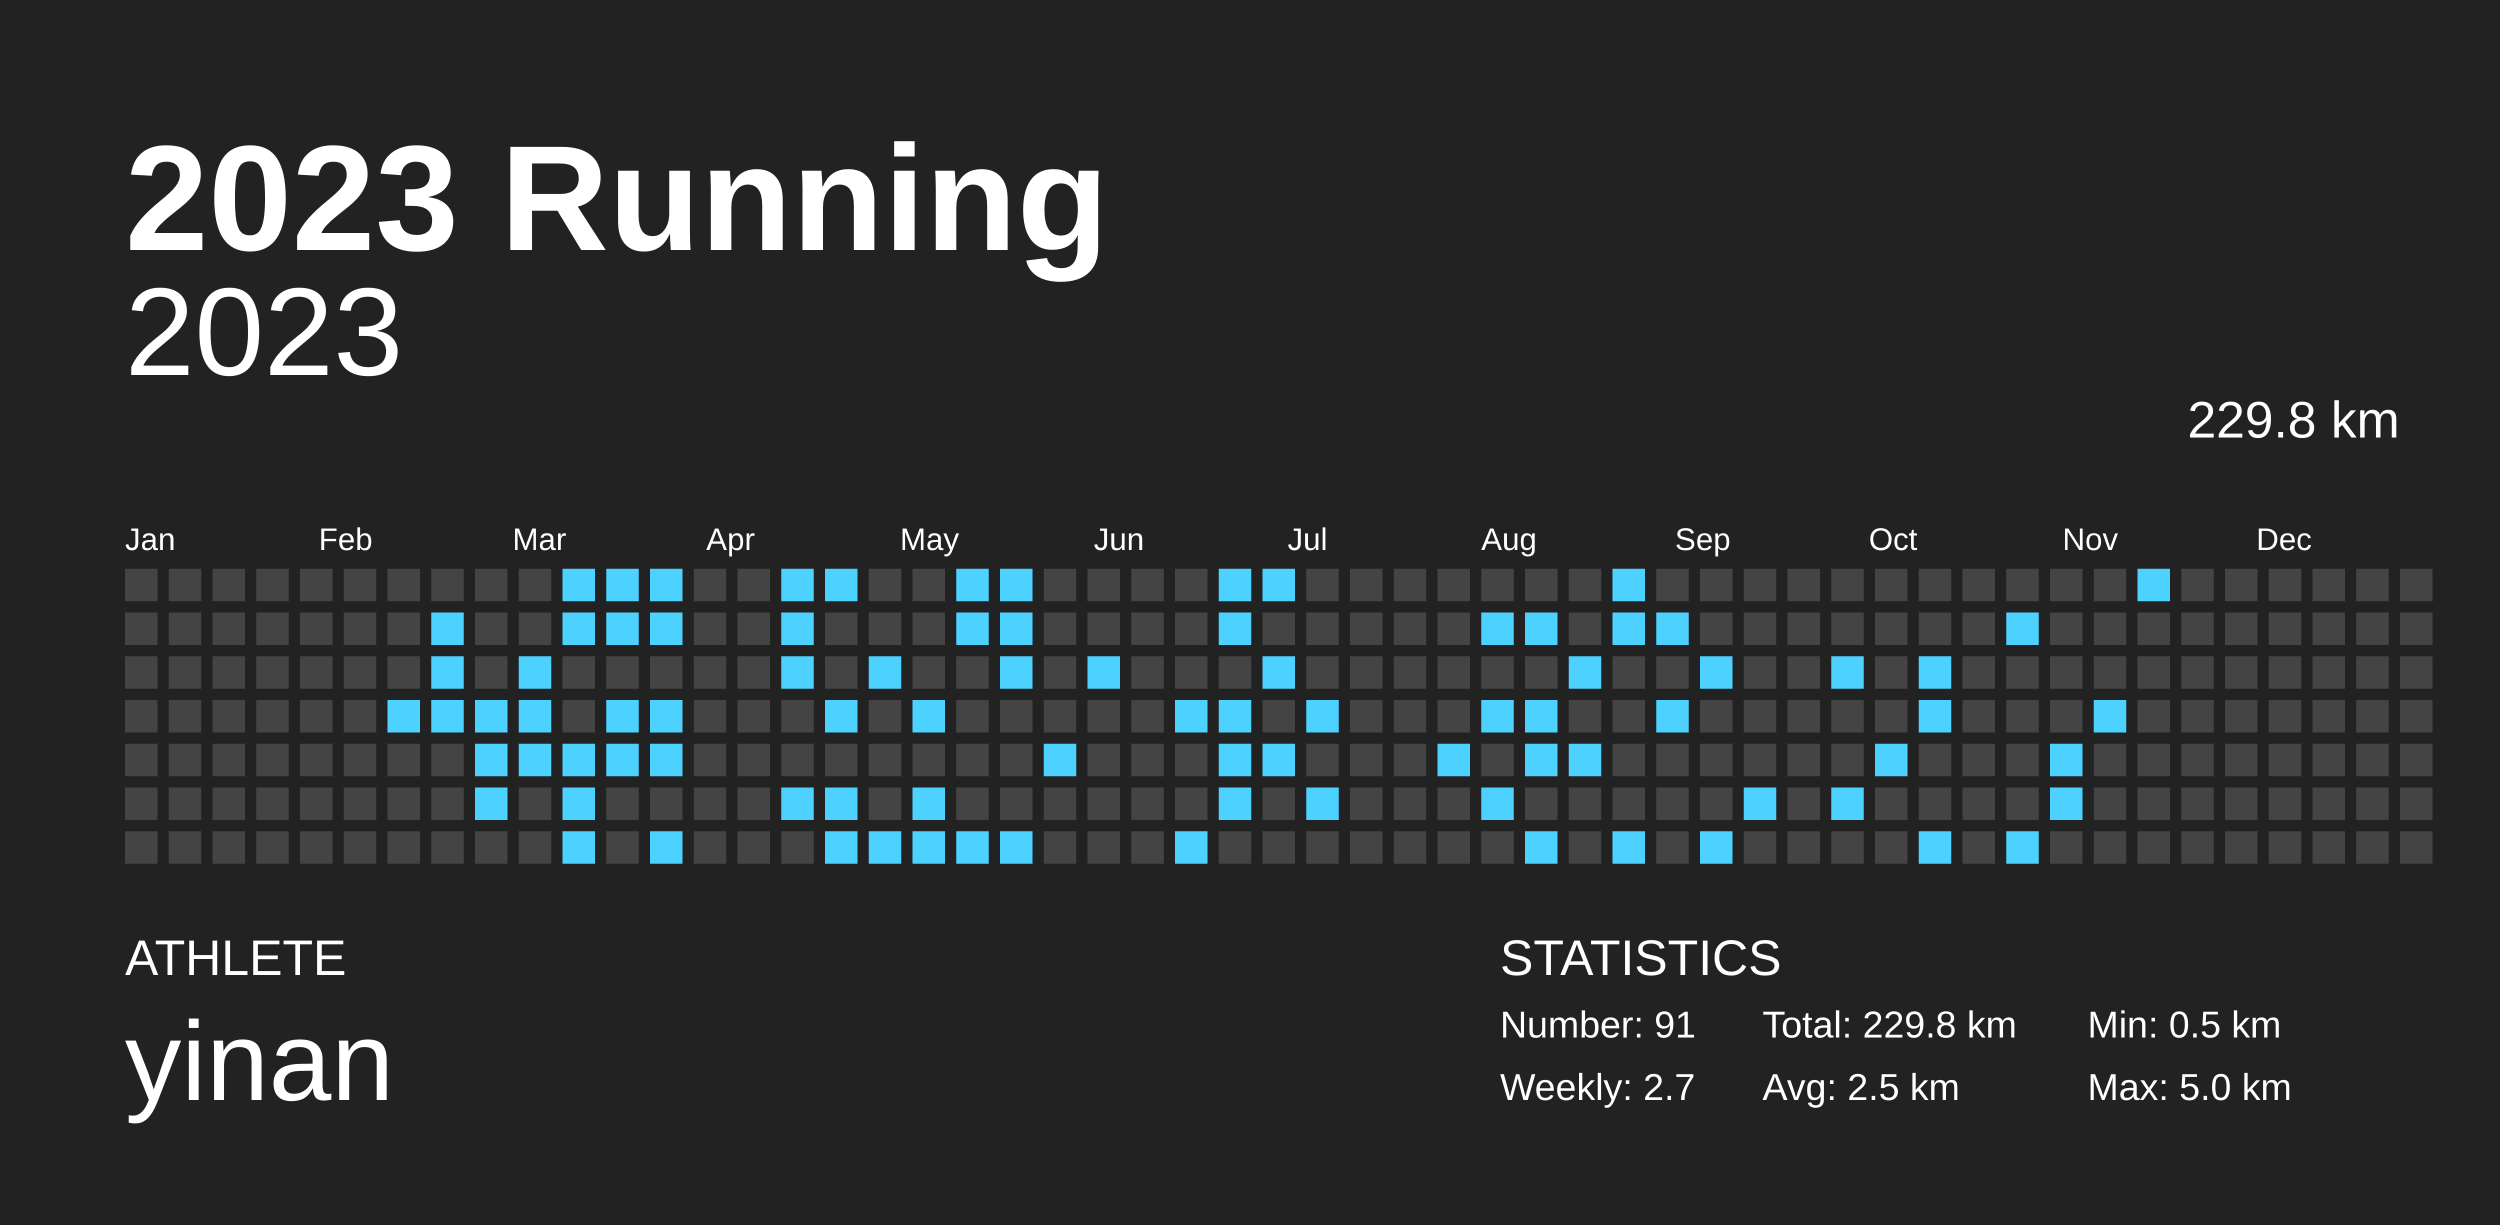
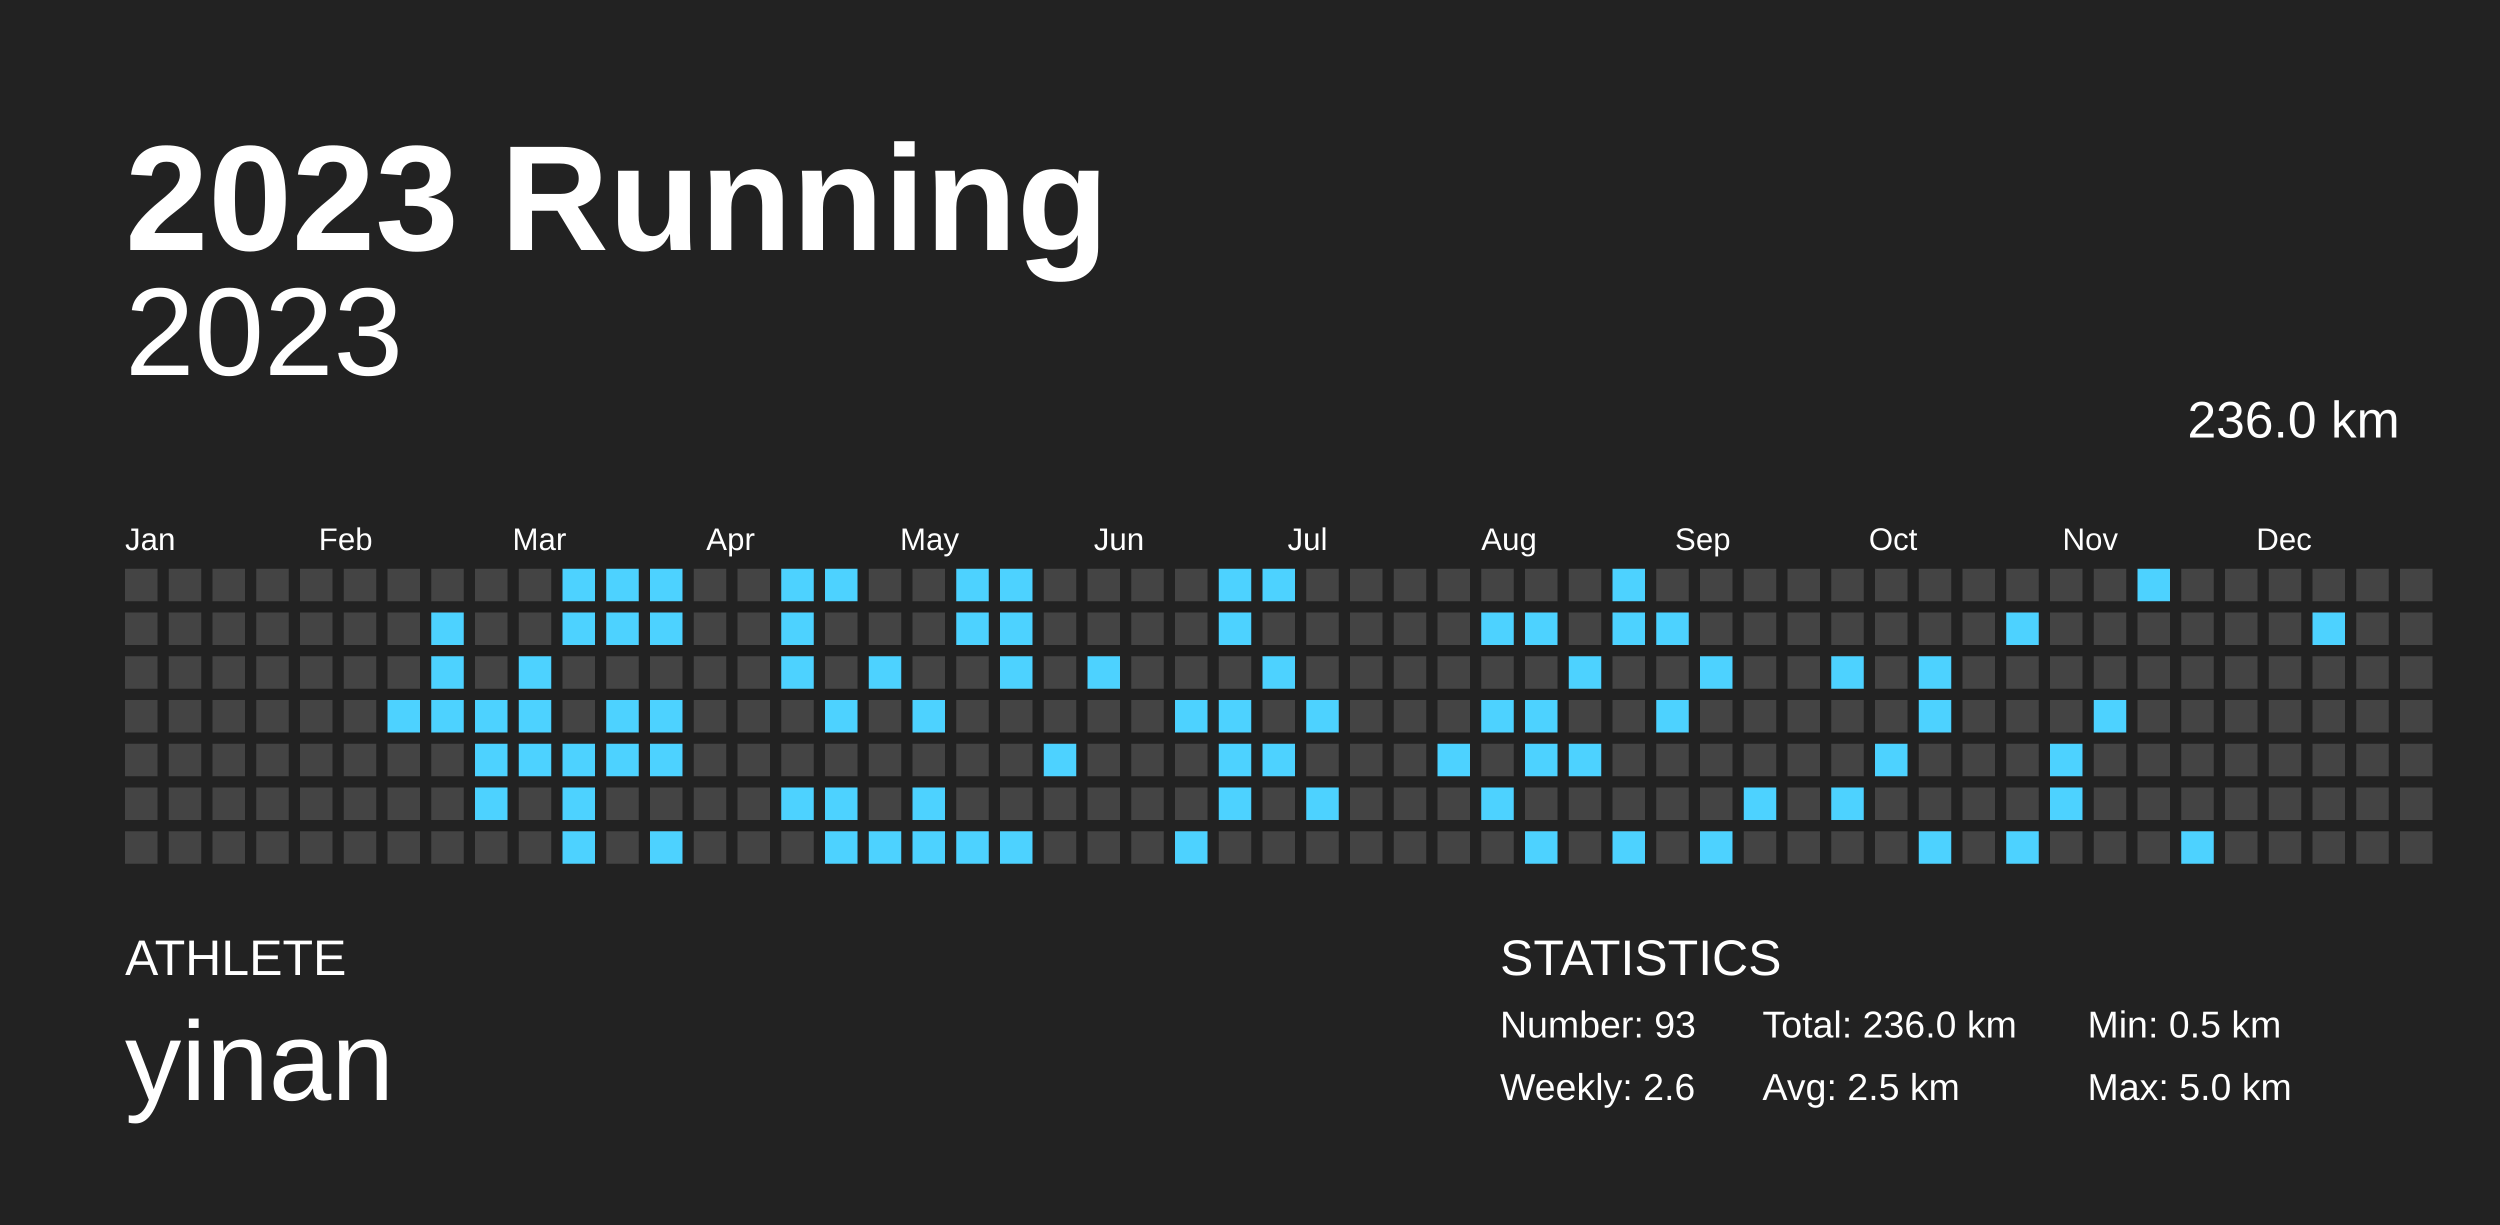
<svg xmlns="http://www.w3.org/2000/svg" baseProfile="full" height="98mm" version="1.1" viewBox="0,0,200,98" width="200mm">
  <defs />
  <rect fill="#222222" height="98" width="200" x="0" y="0" />
  <text fill="#FFFFFF" style="font-size:12px; font-family:Arial; font-weight:bold;" x="10" y="20">2023 Running</text>
  <text fill="#FFFFFF" style="font-size:4px; font-family:Arial" x="10" y="78">ATHLETE</text>
  <text fill="#FFFFFF" style="font-size:9px; font-family:Arial" x="10" y="88">yinan</text>
  <text fill="#FFFFFF" style="font-size:4px; font-family:Arial" x="120" y="78">STATISTICS</text>
-   <text fill="#FFFFFF" style="font-size:3px; font-family:Arial" x="120" y="83">Number: 91</text>
-   <text fill="#FFFFFF" style="font-size:3px; font-family:Arial" x="120" y="88">Weekly: 2.7</text>
-   <text fill="#FFFFFF" style="font-size:3px; font-family:Arial" x="141" y="83">Total: 229.8 km</text>
+   <text fill="#FFFFFF" style="font-size:3px; font-family:Arial" x="120" y="83">Number: 93</text>
+   <text fill="#FFFFFF" style="font-size:3px; font-family:Arial" x="120" y="88">Weekly: 2.6</text>
+   <text fill="#FFFFFF" style="font-size:3px; font-family:Arial" x="141" y="83">Total: 236.0 km</text>
  <text fill="#FFFFFF" style="font-size:3px; font-family:Arial" x="141" y="88">Avg: 2.5 km</text>
  <text fill="#FFFFFF" style="font-size:3px; font-family:Arial" x="167" y="83">Min: 0.5 km</text>
  <text fill="#FFFFFF" style="font-size:3px; font-family:Arial" x="167" y="88">Max: 5.0 km</text>
  <text alignment-baseline="hanging" fill="#FFFFFF" style="font-size:10.0px; font-family:Arial;" x="10" y="30">2023</text>
-   <text alignment-baseline="hanging" fill="#FFFFFF" style="font-size:4.125px; font-family:Arial;" x="175" y="35">229.8 km</text>
+   <text alignment-baseline="hanging" fill="#FFFFFF" style="font-size:4.125px; font-family:Arial;" x="175" y="35">236.0 km</text>
  <text fill="#FFFFFF" style="font-size:2.5px; font-family:Arial" x="10.0" y="44">Jan</text>
  <text fill="#FFFFFF" style="font-size:2.5px; font-family:Arial" x="25.5" y="44">Feb</text>
  <text fill="#FFFFFF" style="font-size:2.5px; font-family:Arial" x="41.0" y="44">Mar</text>
  <text fill="#FFFFFF" style="font-size:2.5px; font-family:Arial" x="56.5" y="44">Apr</text>
  <text fill="#FFFFFF" style="font-size:2.5px; font-family:Arial" x="72.0" y="44">May</text>
  <text fill="#FFFFFF" style="font-size:2.5px; font-family:Arial" x="87.5" y="44">Jun</text>
  <text fill="#FFFFFF" style="font-size:2.5px; font-family:Arial" x="103.0" y="44">Jul</text>
  <text fill="#FFFFFF" style="font-size:2.5px; font-family:Arial" x="118.5" y="44">Aug</text>
  <text fill="#FFFFFF" style="font-size:2.5px; font-family:Arial" x="134.0" y="44">Sep</text>
  <text fill="#FFFFFF" style="font-size:2.5px; font-family:Arial" x="149.5" y="44">Oct</text>
  <text fill="#FFFFFF" style="font-size:2.5px; font-family:Arial" x="165.0" y="44">Nov</text>
  <text fill="#FFFFFF" style="font-size:2.5px; font-family:Arial" x="180.5" y="44">Dec</text>
  <rect fill="#444444" height="2.6" width="2.6" x="10.0" y="45.5" />
  <rect fill="#444444" height="2.6" width="2.6" x="10.0" y="49.0" />
  <rect fill="#444444" height="2.6" width="2.6" x="10.0" y="52.5" />
  <rect fill="#444444" height="2.6" width="2.6" x="10.0" y="56.0" />
  <rect fill="#444444" height="2.6" width="2.6" x="10.0" y="59.5" />
  <rect fill="#444444" height="2.6" width="2.6" x="10.0" y="63.0" />
  <rect fill="#444444" height="2.6" width="2.6" x="10.0" y="66.5" />
  <rect fill="#444444" height="2.6" width="2.6" x="13.5" y="45.5" />
  <rect fill="#444444" height="2.6" width="2.6" x="13.5" y="49.0" />
  <rect fill="#444444" height="2.6" width="2.6" x="13.5" y="52.5" />
  <rect fill="#444444" height="2.6" width="2.6" x="13.5" y="56.0" />
  <rect fill="#444444" height="2.6" width="2.6" x="13.5" y="59.5" />
  <rect fill="#444444" height="2.6" width="2.6" x="13.5" y="63.0" />
  <rect fill="#444444" height="2.6" width="2.6" x="13.5" y="66.5" />
  <rect fill="#444444" height="2.6" width="2.6" x="17.0" y="45.5" />
  <rect fill="#444444" height="2.6" width="2.6" x="17.0" y="49.0" />
  <rect fill="#444444" height="2.6" width="2.6" x="17.0" y="52.5" />
  <rect fill="#444444" height="2.6" width="2.6" x="17.0" y="56.0" />
  <rect fill="#444444" height="2.6" width="2.6" x="17.0" y="59.5" />
  <rect fill="#444444" height="2.6" width="2.6" x="17.0" y="63.0" />
  <rect fill="#444444" height="2.6" width="2.6" x="17.0" y="66.5" />
  <rect fill="#444444" height="2.6" width="2.6" x="20.5" y="45.5" />
  <rect fill="#444444" height="2.6" width="2.6" x="20.5" y="49.0" />
  <rect fill="#444444" height="2.6" width="2.6" x="20.5" y="52.5" />
  <rect fill="#444444" height="2.6" width="2.6" x="20.5" y="56.0" />
  <rect fill="#444444" height="2.6" width="2.6" x="20.5" y="59.5" />
  <rect fill="#444444" height="2.6" width="2.6" x="20.5" y="63.0" />
  <rect fill="#444444" height="2.6" width="2.6" x="20.5" y="66.5" />
  <rect fill="#444444" height="2.6" width="2.6" x="24.0" y="45.5" />
  <rect fill="#444444" height="2.6" width="2.6" x="24.0" y="49.0" />
  <rect fill="#444444" height="2.6" width="2.6" x="24.0" y="52.5" />
  <rect fill="#444444" height="2.6" width="2.6" x="24.0" y="56.0" />
  <rect fill="#444444" height="2.6" width="2.6" x="24.0" y="59.5" />
  <rect fill="#444444" height="2.6" width="2.6" x="24.0" y="63.0" />
  <rect fill="#444444" height="2.6" width="2.6" x="24.0" y="66.5" />
  <rect fill="#444444" height="2.6" width="2.6" x="27.5" y="45.5" />
  <rect fill="#444444" height="2.6" width="2.6" x="27.5" y="49.0" />
  <rect fill="#444444" height="2.6" width="2.6" x="27.5" y="52.5" />
  <rect fill="#444444" height="2.6" width="2.6" x="27.5" y="56.0" />
  <rect fill="#444444" height="2.6" width="2.6" x="27.5" y="59.5" />
  <rect fill="#444444" height="2.6" width="2.6" x="27.5" y="63.0" />
  <rect fill="#444444" height="2.6" width="2.6" x="27.5" y="66.5" />
  <rect fill="#444444" height="2.6" width="2.6" x="31.0" y="45.5" />
  <rect fill="#444444" height="2.6" width="2.6" x="31.0" y="49.0" />
  <rect fill="#444444" height="2.6" width="2.6" x="31.0" y="52.5" />
  <rect fill="#4dd2ff" height="2.6" width="2.6" x="31.0" y="56.0" />
  <rect fill="#444444" height="2.6" width="2.6" x="31.0" y="59.5" />
  <rect fill="#444444" height="2.6" width="2.6" x="31.0" y="63.0" />
  <rect fill="#444444" height="2.6" width="2.6" x="31.0" y="66.5" />
  <rect fill="#444444" height="2.6" width="2.6" x="34.5" y="45.5" />
  <rect fill="#4dd2ff" height="2.6" width="2.6" x="34.5" y="49.0" />
  <rect fill="#4dd2ff" height="2.6" width="2.6" x="34.5" y="52.5" />
  <rect fill="#4dd2ff" height="2.6" width="2.6" x="34.5" y="56.0" />
  <rect fill="#444444" height="2.6" width="2.6" x="34.5" y="59.5" />
  <rect fill="#444444" height="2.6" width="2.6" x="34.5" y="63.0" />
  <rect fill="#444444" height="2.6" width="2.6" x="34.5" y="66.5" />
  <rect fill="#444444" height="2.6" width="2.6" x="38.0" y="45.5" />
  <rect fill="#444444" height="2.6" width="2.6" x="38.0" y="49.0" />
  <rect fill="#444444" height="2.6" width="2.6" x="38.0" y="52.5" />
  <rect fill="#4dd2ff" height="2.6" width="2.6" x="38.0" y="56.0" />
  <rect fill="#4dd2ff" height="2.6" width="2.6" x="38.0" y="59.5" />
  <rect fill="#4dd2ff" height="2.6" width="2.6" x="38.0" y="63.0" />
  <rect fill="#444444" height="2.6" width="2.6" x="38.0" y="66.5" />
  <rect fill="#444444" height="2.6" width="2.6" x="41.5" y="45.5" />
  <rect fill="#444444" height="2.6" width="2.6" x="41.5" y="49.0" />
  <rect fill="#4dd2ff" height="2.6" width="2.6" x="41.5" y="52.5" />
  <rect fill="#4dd2ff" height="2.6" width="2.6" x="41.5" y="56.0" />
  <rect fill="#4dd2ff" height="2.6" width="2.6" x="41.5" y="59.5" />
  <rect fill="#444444" height="2.6" width="2.6" x="41.5" y="63.0" />
  <rect fill="#444444" height="2.6" width="2.6" x="41.5" y="66.5" />
  <rect fill="#4dd2ff" height="2.6" width="2.6" x="45.0" y="45.5" />
  <rect fill="#4dd2ff" height="2.6" width="2.6" x="45.0" y="49.0" />
  <rect fill="#444444" height="2.6" width="2.6" x="45.0" y="52.5" />
  <rect fill="#444444" height="2.6" width="2.6" x="45.0" y="56.0" />
  <rect fill="#4dd2ff" height="2.6" width="2.6" x="45.0" y="59.5" />
  <rect fill="#4dd2ff" height="2.6" width="2.6" x="45.0" y="63.0" />
  <rect fill="#4dd2ff" height="2.6" width="2.6" x="45.0" y="66.5" />
  <rect fill="#4dd2ff" height="2.6" width="2.6" x="48.5" y="45.5" />
  <rect fill="#4dd2ff" height="2.6" width="2.6" x="48.5" y="49.0" />
  <rect fill="#444444" height="2.6" width="2.6" x="48.5" y="52.5" />
  <rect fill="#4dd2ff" height="2.6" width="2.6" x="48.5" y="56.0" />
  <rect fill="#4dd2ff" height="2.6" width="2.6" x="48.5" y="59.5" />
  <rect fill="#444444" height="2.6" width="2.6" x="48.5" y="63.0" />
  <rect fill="#444444" height="2.6" width="2.6" x="48.5" y="66.5" />
  <rect fill="#4dd2ff" height="2.6" width="2.6" x="52.0" y="45.5" />
  <rect fill="#4dd2ff" height="2.6" width="2.6" x="52.0" y="49.0" />
  <rect fill="#444444" height="2.6" width="2.6" x="52.0" y="52.5" />
  <rect fill="#4dd2ff" height="2.6" width="2.6" x="52.0" y="56.0" />
  <rect fill="#4dd2ff" height="2.6" width="2.6" x="52.0" y="59.5" />
  <rect fill="#444444" height="2.6" width="2.6" x="52.0" y="63.0" />
  <rect fill="#4dd2ff" height="2.6" width="2.6" x="52.0" y="66.5" />
  <rect fill="#444444" height="2.6" width="2.6" x="55.5" y="45.5" />
  <rect fill="#444444" height="2.6" width="2.6" x="55.5" y="49.0" />
  <rect fill="#444444" height="2.6" width="2.6" x="55.5" y="52.5" />
  <rect fill="#444444" height="2.6" width="2.6" x="55.5" y="56.0" />
  <rect fill="#444444" height="2.6" width="2.6" x="55.5" y="59.5" />
  <rect fill="#444444" height="2.6" width="2.6" x="55.5" y="63.0" />
  <rect fill="#444444" height="2.6" width="2.6" x="55.5" y="66.5" />
  <rect fill="#444444" height="2.6" width="2.6" x="59.0" y="45.5" />
  <rect fill="#444444" height="2.6" width="2.6" x="59.0" y="49.0" />
  <rect fill="#444444" height="2.6" width="2.6" x="59.0" y="52.5" />
  <rect fill="#444444" height="2.6" width="2.6" x="59.0" y="56.0" />
  <rect fill="#444444" height="2.6" width="2.6" x="59.0" y="59.5" />
  <rect fill="#444444" height="2.6" width="2.6" x="59.0" y="63.0" />
  <rect fill="#444444" height="2.6" width="2.6" x="59.0" y="66.5" />
  <rect fill="#4dd2ff" height="2.6" width="2.6" x="62.5" y="45.5" />
  <rect fill="#4dd2ff" height="2.6" width="2.6" x="62.5" y="49.0" />
  <rect fill="#4dd2ff" height="2.6" width="2.6" x="62.5" y="52.5" />
  <rect fill="#444444" height="2.6" width="2.6" x="62.5" y="56.0" />
  <rect fill="#444444" height="2.6" width="2.6" x="62.5" y="59.5" />
  <rect fill="#4dd2ff" height="2.6" width="2.6" x="62.5" y="63.0" />
  <rect fill="#444444" height="2.6" width="2.6" x="62.5" y="66.5" />
  <rect fill="#4dd2ff" height="2.6" width="2.6" x="66.0" y="45.5" />
  <rect fill="#444444" height="2.6" width="2.6" x="66.0" y="49.0" />
  <rect fill="#444444" height="2.6" width="2.6" x="66.0" y="52.5" />
  <rect fill="#4dd2ff" height="2.6" width="2.6" x="66.0" y="56.0" />
  <rect fill="#444444" height="2.6" width="2.6" x="66.0" y="59.5" />
  <rect fill="#4dd2ff" height="2.6" width="2.6" x="66.0" y="63.0" />
  <rect fill="#4dd2ff" height="2.6" width="2.6" x="66.0" y="66.5" />
  <rect fill="#444444" height="2.6" width="2.6" x="69.5" y="45.5" />
  <rect fill="#444444" height="2.6" width="2.6" x="69.5" y="49.0" />
  <rect fill="#4dd2ff" height="2.6" width="2.6" x="69.5" y="52.5" />
  <rect fill="#444444" height="2.6" width="2.6" x="69.5" y="56.0" />
  <rect fill="#444444" height="2.6" width="2.6" x="69.5" y="59.5" />
  <rect fill="#444444" height="2.6" width="2.6" x="69.5" y="63.0" />
  <rect fill="#4dd2ff" height="2.6" width="2.6" x="69.5" y="66.5" />
  <rect fill="#444444" height="2.6" width="2.6" x="73.0" y="45.5" />
  <rect fill="#444444" height="2.6" width="2.6" x="73.0" y="49.0" />
  <rect fill="#444444" height="2.6" width="2.6" x="73.0" y="52.5" />
  <rect fill="#4dd2ff" height="2.6" width="2.6" x="73.0" y="56.0" />
  <rect fill="#444444" height="2.6" width="2.6" x="73.0" y="59.5" />
  <rect fill="#4dd2ff" height="2.6" width="2.6" x="73.0" y="63.0" />
  <rect fill="#4dd2ff" height="2.6" width="2.6" x="73.0" y="66.5" />
  <rect fill="#4dd2ff" height="2.6" width="2.6" x="76.5" y="45.5" />
  <rect fill="#4dd2ff" height="2.6" width="2.6" x="76.5" y="49.0" />
  <rect fill="#444444" height="2.6" width="2.6" x="76.5" y="52.5" />
  <rect fill="#444444" height="2.6" width="2.6" x="76.5" y="56.0" />
  <rect fill="#444444" height="2.6" width="2.6" x="76.5" y="59.5" />
  <rect fill="#444444" height="2.6" width="2.6" x="76.5" y="63.0" />
  <rect fill="#4dd2ff" height="2.6" width="2.6" x="76.5" y="66.5" />
  <rect fill="#4dd2ff" height="2.6" width="2.6" x="80.0" y="45.5" />
  <rect fill="#4dd2ff" height="2.6" width="2.6" x="80.0" y="49.0" />
  <rect fill="#4dd2ff" height="2.6" width="2.6" x="80.0" y="52.5" />
  <rect fill="#444444" height="2.6" width="2.6" x="80.0" y="56.0" />
  <rect fill="#444444" height="2.6" width="2.6" x="80.0" y="59.5" />
  <rect fill="#444444" height="2.6" width="2.6" x="80.0" y="63.0" />
  <rect fill="#4dd2ff" height="2.6" width="2.6" x="80.0" y="66.5" />
  <rect fill="#444444" height="2.6" width="2.6" x="83.5" y="45.5" />
  <rect fill="#444444" height="2.6" width="2.6" x="83.5" y="49.0" />
  <rect fill="#444444" height="2.6" width="2.6" x="83.5" y="52.5" />
  <rect fill="#444444" height="2.6" width="2.6" x="83.5" y="56.0" />
  <rect fill="#4dd2ff" height="2.6" width="2.6" x="83.5" y="59.5" />
  <rect fill="#444444" height="2.6" width="2.6" x="83.5" y="63.0" />
  <rect fill="#444444" height="2.6" width="2.6" x="83.5" y="66.5" />
  <rect fill="#444444" height="2.6" width="2.6" x="87.0" y="45.5" />
  <rect fill="#444444" height="2.6" width="2.6" x="87.0" y="49.0" />
  <rect fill="#4dd2ff" height="2.6" width="2.6" x="87.0" y="52.5" />
  <rect fill="#444444" height="2.6" width="2.6" x="87.0" y="56.0" />
  <rect fill="#444444" height="2.6" width="2.6" x="87.0" y="59.5" />
  <rect fill="#444444" height="2.6" width="2.6" x="87.0" y="63.0" />
  <rect fill="#444444" height="2.6" width="2.6" x="87.0" y="66.5" />
  <rect fill="#444444" height="2.6" width="2.6" x="90.5" y="45.5" />
  <rect fill="#444444" height="2.6" width="2.6" x="90.5" y="49.0" />
  <rect fill="#444444" height="2.6" width="2.6" x="90.5" y="52.5" />
  <rect fill="#444444" height="2.6" width="2.6" x="90.5" y="56.0" />
  <rect fill="#444444" height="2.6" width="2.6" x="90.5" y="59.5" />
  <rect fill="#444444" height="2.6" width="2.6" x="90.5" y="63.0" />
  <rect fill="#444444" height="2.6" width="2.6" x="90.5" y="66.5" />
  <rect fill="#444444" height="2.6" width="2.6" x="94.0" y="45.5" />
  <rect fill="#444444" height="2.6" width="2.6" x="94.0" y="49.0" />
  <rect fill="#444444" height="2.6" width="2.6" x="94.0" y="52.5" />
  <rect fill="#4dd2ff" height="2.6" width="2.6" x="94.0" y="56.0" />
  <rect fill="#444444" height="2.6" width="2.6" x="94.0" y="59.5" />
  <rect fill="#444444" height="2.6" width="2.6" x="94.0" y="63.0" />
  <rect fill="#4dd2ff" height="2.6" width="2.6" x="94.0" y="66.5" />
  <rect fill="#4dd2ff" height="2.6" width="2.6" x="97.5" y="45.5" />
  <rect fill="#4dd2ff" height="2.6" width="2.6" x="97.5" y="49.0" />
  <rect fill="#444444" height="2.6" width="2.6" x="97.5" y="52.5" />
  <rect fill="#4dd2ff" height="2.6" width="2.6" x="97.5" y="56.0" />
  <rect fill="#4dd2ff" height="2.6" width="2.6" x="97.5" y="59.5" />
  <rect fill="#4dd2ff" height="2.6" width="2.6" x="97.5" y="63.0" />
  <rect fill="#444444" height="2.6" width="2.6" x="97.5" y="66.5" />
  <rect fill="#4dd2ff" height="2.6" width="2.6" x="101.0" y="45.5" />
  <rect fill="#444444" height="2.6" width="2.6" x="101.0" y="49.0" />
  <rect fill="#4dd2ff" height="2.6" width="2.6" x="101.0" y="52.5" />
  <rect fill="#444444" height="2.6" width="2.6" x="101.0" y="56.0" />
  <rect fill="#4dd2ff" height="2.6" width="2.6" x="101.0" y="59.5" />
  <rect fill="#444444" height="2.6" width="2.6" x="101.0" y="63.0" />
  <rect fill="#444444" height="2.6" width="2.6" x="101.0" y="66.5" />
  <rect fill="#444444" height="2.6" width="2.6" x="104.5" y="45.5" />
  <rect fill="#444444" height="2.6" width="2.6" x="104.5" y="49.0" />
  <rect fill="#444444" height="2.6" width="2.6" x="104.5" y="52.5" />
  <rect fill="#4dd2ff" height="2.6" width="2.6" x="104.5" y="56.0" />
  <rect fill="#444444" height="2.6" width="2.6" x="104.5" y="59.5" />
  <rect fill="#4dd2ff" height="2.6" width="2.6" x="104.5" y="63.0" />
  <rect fill="#444444" height="2.6" width="2.6" x="104.5" y="66.5" />
  <rect fill="#444444" height="2.6" width="2.6" x="108.0" y="45.5" />
  <rect fill="#444444" height="2.6" width="2.6" x="108.0" y="49.0" />
  <rect fill="#444444" height="2.6" width="2.6" x="108.0" y="52.5" />
  <rect fill="#444444" height="2.6" width="2.6" x="108.0" y="56.0" />
  <rect fill="#444444" height="2.6" width="2.6" x="108.0" y="59.5" />
  <rect fill="#444444" height="2.6" width="2.6" x="108.0" y="63.0" />
  <rect fill="#444444" height="2.6" width="2.6" x="108.0" y="66.5" />
  <rect fill="#444444" height="2.6" width="2.6" x="111.5" y="45.5" />
  <rect fill="#444444" height="2.6" width="2.6" x="111.5" y="49.0" />
  <rect fill="#444444" height="2.6" width="2.6" x="111.5" y="52.5" />
  <rect fill="#444444" height="2.6" width="2.6" x="111.5" y="56.0" />
  <rect fill="#444444" height="2.6" width="2.6" x="111.5" y="59.5" />
  <rect fill="#444444" height="2.6" width="2.6" x="111.5" y="63.0" />
  <rect fill="#444444" height="2.6" width="2.6" x="111.5" y="66.5" />
  <rect fill="#444444" height="2.6" width="2.6" x="115.0" y="45.5" />
  <rect fill="#444444" height="2.6" width="2.6" x="115.0" y="49.0" />
  <rect fill="#444444" height="2.6" width="2.6" x="115.0" y="52.5" />
  <rect fill="#444444" height="2.6" width="2.6" x="115.0" y="56.0" />
  <rect fill="#4dd2ff" height="2.6" width="2.6" x="115.0" y="59.5" />
  <rect fill="#444444" height="2.6" width="2.6" x="115.0" y="63.0" />
  <rect fill="#444444" height="2.6" width="2.6" x="115.0" y="66.5" />
  <rect fill="#444444" height="2.6" width="2.6" x="118.5" y="45.5" />
  <rect fill="#4dd2ff" height="2.6" width="2.6" x="118.5" y="49.0" />
  <rect fill="#444444" height="2.6" width="2.6" x="118.5" y="52.5" />
  <rect fill="#4dd2ff" height="2.6" width="2.6" x="118.5" y="56.0" />
  <rect fill="#444444" height="2.6" width="2.6" x="118.5" y="59.5" />
  <rect fill="#4dd2ff" height="2.6" width="2.6" x="118.5" y="63.0" />
  <rect fill="#444444" height="2.6" width="2.6" x="118.5" y="66.5" />
  <rect fill="#444444" height="2.6" width="2.6" x="122.0" y="45.5" />
  <rect fill="#4dd2ff" height="2.6" width="2.6" x="122.0" y="49.0" />
  <rect fill="#444444" height="2.6" width="2.6" x="122.0" y="52.5" />
  <rect fill="#4dd2ff" height="2.6" width="2.6" x="122.0" y="56.0" />
  <rect fill="#4dd2ff" height="2.6" width="2.6" x="122.0" y="59.5" />
  <rect fill="#444444" height="2.6" width="2.6" x="122.0" y="63.0" />
  <rect fill="#4dd2ff" height="2.6" width="2.6" x="122.0" y="66.5" />
  <rect fill="#444444" height="2.6" width="2.6" x="125.5" y="45.5" />
  <rect fill="#444444" height="2.6" width="2.6" x="125.5" y="49.0" />
  <rect fill="#4dd2ff" height="2.6" width="2.6" x="125.5" y="52.5" />
  <rect fill="#444444" height="2.6" width="2.6" x="125.5" y="56.0" />
  <rect fill="#4dd2ff" height="2.6" width="2.6" x="125.5" y="59.5" />
  <rect fill="#444444" height="2.6" width="2.6" x="125.5" y="63.0" />
  <rect fill="#444444" height="2.6" width="2.6" x="125.5" y="66.5" />
  <rect fill="#4dd2ff" height="2.6" width="2.6" x="129.0" y="45.5" />
  <rect fill="#4dd2ff" height="2.6" width="2.6" x="129.0" y="49.0" />
  <rect fill="#444444" height="2.6" width="2.6" x="129.0" y="52.5" />
  <rect fill="#444444" height="2.6" width="2.6" x="129.0" y="56.0" />
  <rect fill="#444444" height="2.6" width="2.6" x="129.0" y="59.5" />
  <rect fill="#444444" height="2.6" width="2.6" x="129.0" y="63.0" />
  <rect fill="#4dd2ff" height="2.6" width="2.6" x="129.0" y="66.5" />
  <rect fill="#444444" height="2.6" width="2.6" x="132.5" y="45.5" />
  <rect fill="#4dd2ff" height="2.6" width="2.6" x="132.5" y="49.0" />
  <rect fill="#444444" height="2.6" width="2.6" x="132.5" y="52.5" />
  <rect fill="#4dd2ff" height="2.6" width="2.6" x="132.5" y="56.0" />
  <rect fill="#444444" height="2.6" width="2.6" x="132.5" y="59.5" />
  <rect fill="#444444" height="2.6" width="2.6" x="132.5" y="63.0" />
  <rect fill="#444444" height="2.6" width="2.6" x="132.5" y="66.5" />
  <rect fill="#444444" height="2.6" width="2.6" x="136.0" y="45.5" />
  <rect fill="#444444" height="2.6" width="2.6" x="136.0" y="49.0" />
  <rect fill="#4dd2ff" height="2.6" width="2.6" x="136.0" y="52.5" />
  <rect fill="#444444" height="2.6" width="2.6" x="136.0" y="56.0" />
  <rect fill="#444444" height="2.6" width="2.6" x="136.0" y="59.5" />
  <rect fill="#444444" height="2.6" width="2.6" x="136.0" y="63.0" />
  <rect fill="#4dd2ff" height="2.6" width="2.6" x="136.0" y="66.5" />
  <rect fill="#444444" height="2.6" width="2.6" x="139.5" y="45.5" />
  <rect fill="#444444" height="2.6" width="2.6" x="139.5" y="49.0" />
  <rect fill="#444444" height="2.6" width="2.6" x="139.5" y="52.5" />
  <rect fill="#444444" height="2.6" width="2.6" x="139.5" y="56.0" />
  <rect fill="#444444" height="2.6" width="2.6" x="139.5" y="59.5" />
  <rect fill="#4dd2ff" height="2.6" width="2.6" x="139.5" y="63.0" />
  <rect fill="#444444" height="2.6" width="2.6" x="139.5" y="66.5" />
  <rect fill="#444444" height="2.6" width="2.6" x="143.0" y="45.5" />
  <rect fill="#444444" height="2.6" width="2.6" x="143.0" y="49.0" />
  <rect fill="#444444" height="2.6" width="2.6" x="143.0" y="52.5" />
  <rect fill="#444444" height="2.6" width="2.6" x="143.0" y="56.0" />
  <rect fill="#444444" height="2.6" width="2.6" x="143.0" y="59.5" />
  <rect fill="#444444" height="2.6" width="2.6" x="143.0" y="63.0" />
  <rect fill="#444444" height="2.6" width="2.6" x="143.0" y="66.5" />
  <rect fill="#444444" height="2.6" width="2.6" x="146.5" y="45.5" />
  <rect fill="#444444" height="2.6" width="2.6" x="146.5" y="49.0" />
  <rect fill="#4dd2ff" height="2.6" width="2.6" x="146.5" y="52.5" />
  <rect fill="#444444" height="2.6" width="2.6" x="146.5" y="56.0" />
  <rect fill="#444444" height="2.6" width="2.6" x="146.5" y="59.5" />
  <rect fill="#4dd2ff" height="2.6" width="2.6" x="146.5" y="63.0" />
  <rect fill="#444444" height="2.6" width="2.6" x="146.5" y="66.5" />
  <rect fill="#444444" height="2.6" width="2.6" x="150.0" y="45.5" />
  <rect fill="#444444" height="2.6" width="2.6" x="150.0" y="49.0" />
  <rect fill="#444444" height="2.6" width="2.6" x="150.0" y="52.5" />
  <rect fill="#444444" height="2.6" width="2.6" x="150.0" y="56.0" />
  <rect fill="#4dd2ff" height="2.6" width="2.6" x="150.0" y="59.5" />
  <rect fill="#444444" height="2.6" width="2.6" x="150.0" y="63.0" />
  <rect fill="#444444" height="2.6" width="2.6" x="150.0" y="66.5" />
  <rect fill="#444444" height="2.6" width="2.6" x="153.5" y="45.5" />
  <rect fill="#444444" height="2.6" width="2.6" x="153.5" y="49.0" />
  <rect fill="#4dd2ff" height="2.6" width="2.6" x="153.5" y="52.5" />
  <rect fill="#4dd2ff" height="2.6" width="2.6" x="153.5" y="56.0" />
  <rect fill="#444444" height="2.6" width="2.6" x="153.5" y="59.5" />
  <rect fill="#444444" height="2.6" width="2.6" x="153.5" y="63.0" />
  <rect fill="#4dd2ff" height="2.6" width="2.6" x="153.5" y="66.5" />
  <rect fill="#444444" height="2.6" width="2.6" x="157.0" y="45.5" />
  <rect fill="#444444" height="2.6" width="2.6" x="157.0" y="49.0" />
  <rect fill="#444444" height="2.6" width="2.6" x="157.0" y="52.5" />
  <rect fill="#444444" height="2.6" width="2.6" x="157.0" y="56.0" />
  <rect fill="#444444" height="2.6" width="2.6" x="157.0" y="59.5" />
  <rect fill="#444444" height="2.6" width="2.6" x="157.0" y="63.0" />
  <rect fill="#444444" height="2.6" width="2.6" x="157.0" y="66.5" />
  <rect fill="#444444" height="2.6" width="2.6" x="160.5" y="45.5" />
  <rect fill="#4dd2ff" height="2.6" width="2.6" x="160.5" y="49.0" />
  <rect fill="#444444" height="2.6" width="2.6" x="160.5" y="52.5" />
  <rect fill="#444444" height="2.6" width="2.6" x="160.5" y="56.0" />
  <rect fill="#444444" height="2.6" width="2.6" x="160.5" y="59.5" />
  <rect fill="#444444" height="2.6" width="2.6" x="160.5" y="63.0" />
  <rect fill="#4dd2ff" height="2.6" width="2.6" x="160.5" y="66.5" />
  <rect fill="#444444" height="2.6" width="2.6" x="164.0" y="45.5" />
  <rect fill="#444444" height="2.6" width="2.6" x="164.0" y="49.0" />
  <rect fill="#444444" height="2.6" width="2.6" x="164.0" y="52.5" />
  <rect fill="#444444" height="2.6" width="2.6" x="164.0" y="56.0" />
  <rect fill="#4dd2ff" height="2.6" width="2.6" x="164.0" y="59.5" />
  <rect fill="#4dd2ff" height="2.6" width="2.6" x="164.0" y="63.0" />
  <rect fill="#444444" height="2.6" width="2.6" x="164.0" y="66.5" />
  <rect fill="#444444" height="2.6" width="2.6" x="167.5" y="45.5" />
  <rect fill="#444444" height="2.6" width="2.6" x="167.5" y="49.0" />
  <rect fill="#444444" height="2.6" width="2.6" x="167.5" y="52.5" />
  <rect fill="#4dd2ff" height="2.6" width="2.6" x="167.5" y="56.0" />
  <rect fill="#444444" height="2.6" width="2.6" x="167.5" y="59.5" />
  <rect fill="#444444" height="2.6" width="2.6" x="167.5" y="63.0" />
  <rect fill="#444444" height="2.6" width="2.6" x="167.5" y="66.5" />
  <rect fill="#4dd2ff" height="2.6" width="2.6" x="171.0" y="45.5" />
  <rect fill="#444444" height="2.6" width="2.6" x="171.0" y="49.0" />
  <rect fill="#444444" height="2.6" width="2.6" x="171.0" y="52.5" />
  <rect fill="#444444" height="2.6" width="2.6" x="171.0" y="56.0" />
  <rect fill="#444444" height="2.6" width="2.6" x="171.0" y="59.5" />
  <rect fill="#444444" height="2.6" width="2.6" x="171.0" y="63.0" />
  <rect fill="#444444" height="2.6" width="2.6" x="171.0" y="66.5" />
  <rect fill="#444444" height="2.6" width="2.6" x="174.5" y="45.5" />
  <rect fill="#444444" height="2.6" width="2.6" x="174.5" y="49.0" />
  <rect fill="#444444" height="2.6" width="2.6" x="174.5" y="52.5" />
  <rect fill="#444444" height="2.6" width="2.6" x="174.5" y="56.0" />
  <rect fill="#444444" height="2.6" width="2.6" x="174.5" y="59.5" />
  <rect fill="#444444" height="2.6" width="2.6" x="174.5" y="63.0" />
-   <rect fill="#444444" height="2.6" width="2.6" x="174.5" y="66.5" />
+   <rect fill="#4dd2ff" height="2.6" width="2.6" x="174.5" y="66.5" />
  <rect fill="#444444" height="2.6" width="2.6" x="178.0" y="45.5" />
  <rect fill="#444444" height="2.6" width="2.6" x="178.0" y="49.0" />
  <rect fill="#444444" height="2.6" width="2.6" x="178.0" y="52.5" />
  <rect fill="#444444" height="2.6" width="2.6" x="178.0" y="56.0" />
  <rect fill="#444444" height="2.6" width="2.6" x="178.0" y="59.5" />
  <rect fill="#444444" height="2.6" width="2.6" x="178.0" y="63.0" />
  <rect fill="#444444" height="2.6" width="2.6" x="178.0" y="66.5" />
  <rect fill="#444444" height="2.6" width="2.6" x="181.5" y="45.5" />
  <rect fill="#444444" height="2.6" width="2.6" x="181.5" y="49.0" />
  <rect fill="#444444" height="2.6" width="2.6" x="181.5" y="52.5" />
  <rect fill="#444444" height="2.6" width="2.6" x="181.5" y="56.0" />
  <rect fill="#444444" height="2.6" width="2.6" x="181.5" y="59.5" />
  <rect fill="#444444" height="2.6" width="2.6" x="181.5" y="63.0" />
  <rect fill="#444444" height="2.6" width="2.6" x="181.5" y="66.5" />
  <rect fill="#444444" height="2.6" width="2.6" x="185.0" y="45.5" />
-   <rect fill="#444444" height="2.6" width="2.6" x="185.0" y="49.0" />
+   <rect fill="#4dd2ff" height="2.6" width="2.6" x="185.0" y="49.0" />
  <rect fill="#444444" height="2.6" width="2.6" x="185.0" y="52.5" />
  <rect fill="#444444" height="2.6" width="2.6" x="185.0" y="56.0" />
  <rect fill="#444444" height="2.6" width="2.6" x="185.0" y="59.5" />
  <rect fill="#444444" height="2.6" width="2.6" x="185.0" y="63.0" />
  <rect fill="#444444" height="2.6" width="2.6" x="185.0" y="66.5" />
  <rect fill="#444444" height="2.6" width="2.6" x="188.5" y="45.5" />
  <rect fill="#444444" height="2.6" width="2.6" x="188.5" y="49.0" />
  <rect fill="#444444" height="2.6" width="2.6" x="188.5" y="52.5" />
  <rect fill="#444444" height="2.6" width="2.6" x="188.5" y="56.0" />
  <rect fill="#444444" height="2.6" width="2.6" x="188.5" y="59.5" />
  <rect fill="#444444" height="2.6" width="2.6" x="188.5" y="63.0" />
  <rect fill="#444444" height="2.6" width="2.6" x="188.5" y="66.5" />
  <rect fill="#444444" height="2.6" width="2.6" x="192.0" y="45.5" />
  <rect fill="#444444" height="2.6" width="2.6" x="192.0" y="49.0" />
  <rect fill="#444444" height="2.6" width="2.6" x="192.0" y="52.5" />
  <rect fill="#444444" height="2.6" width="2.6" x="192.0" y="56.0" />
  <rect fill="#444444" height="2.6" width="2.6" x="192.0" y="59.5" />
  <rect fill="#444444" height="2.6" width="2.6" x="192.0" y="63.0" />
  <rect fill="#444444" height="2.6" width="2.6" x="192.0" y="66.5" />
</svg>
